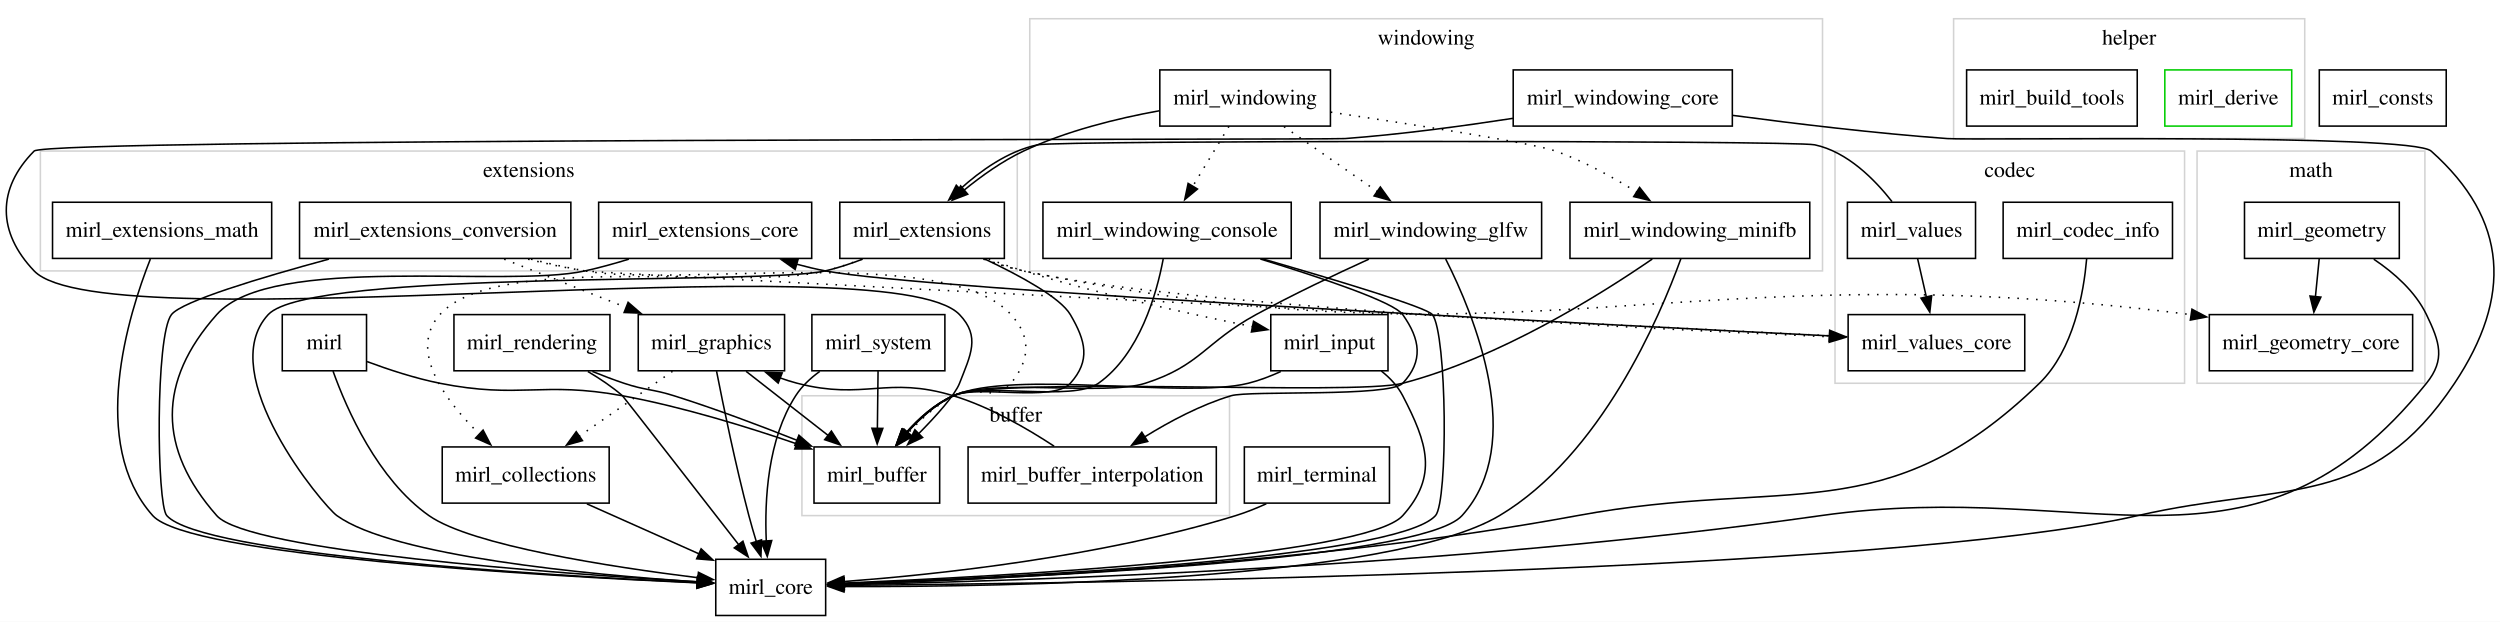
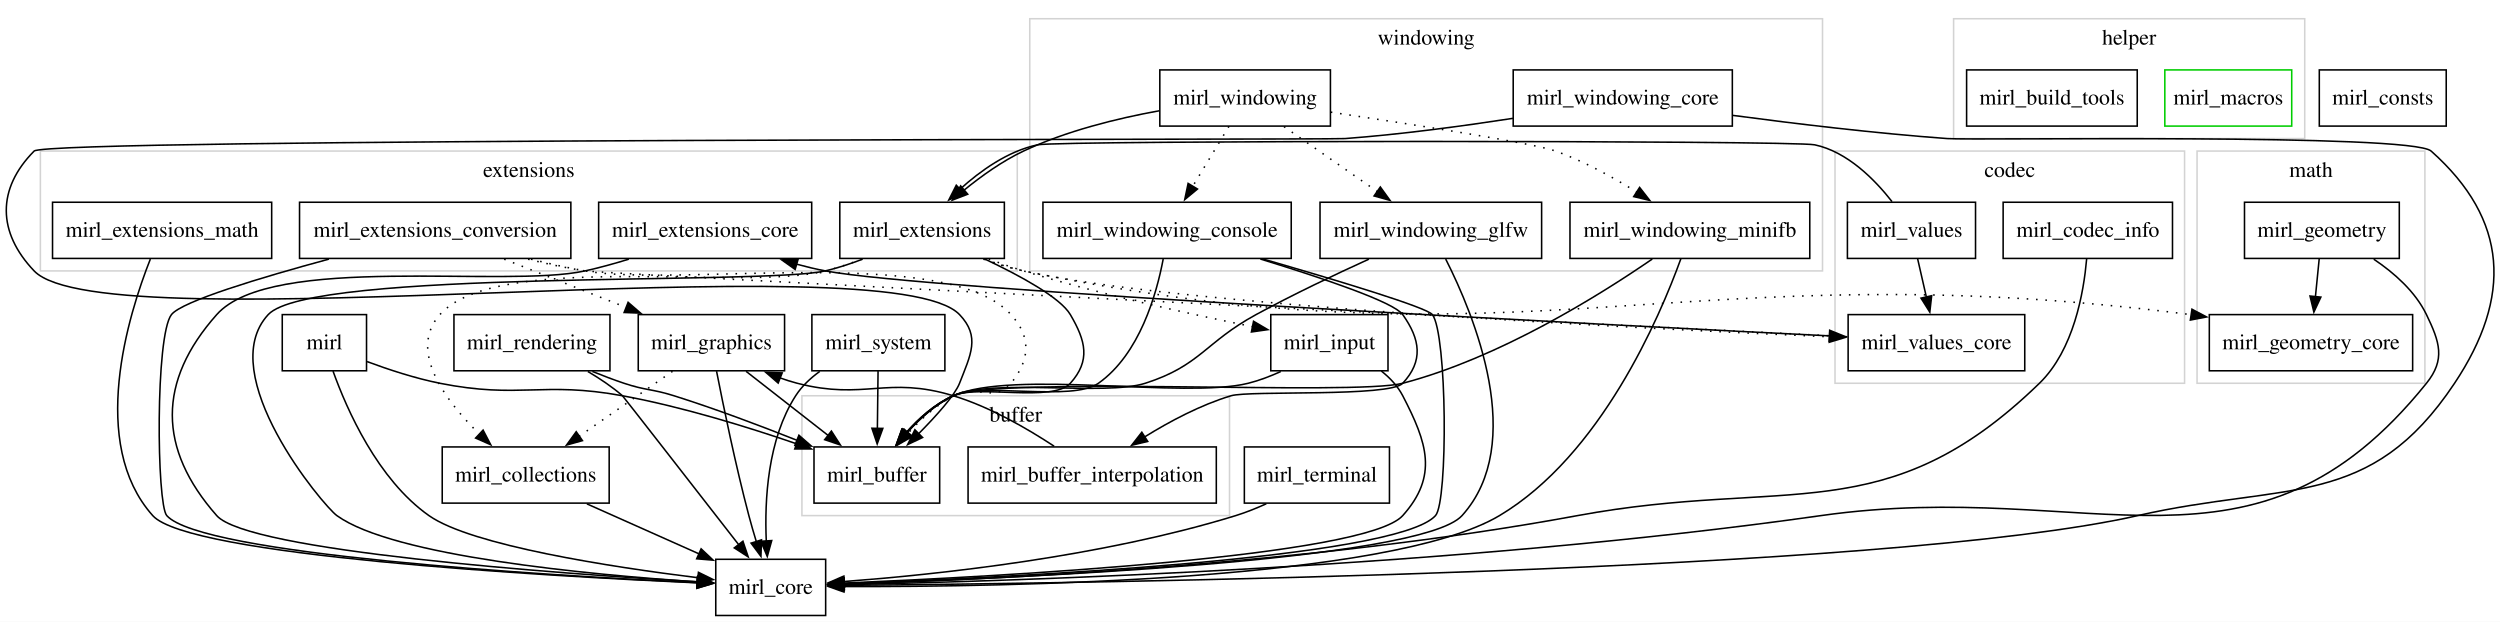
<svg xmlns="http://www.w3.org/2000/svg" width="1602pt" height="398pt" viewBox="0.00 0.00 1602.00 398.00">
  <g id="graph0" class="graph" transform="scale(1 1) rotate(0) translate(4 394.4)">
    <polygon fill="white" stroke="none" points="-4,4 -4,-394.4 1598.35,-394.4 1598.35,4 -4,4" />
    <g id="clust1" class="cluster">
      <polygon fill="none" stroke="lightgray" points="509.87,-64 509.87,-140.8 783.87,-140.8 783.87,-64 509.87,-64" />
      <text xml:space="preserve" text-anchor="middle" x="646.87" y="-124.2" font-family="Times,serif" font-size="14.00">buffer</text>
    </g>
    <g id="clust2" class="cluster">
      <polygon fill="none" stroke="lightgray" points="1247.87,-305.6 1247.87,-382.4 1472.87,-382.4 1472.87,-305.6 1247.87,-305.6" />
      <text xml:space="preserve" text-anchor="middle" x="1360.37" y="-365.8" font-family="Times,serif" font-size="14.00">helper</text>
    </g>
    <g id="clust3" class="cluster">
      <polygon fill="none" stroke="lightgray" points="1171.87,-148.8 1171.87,-297.6 1395.87,-297.6 1395.87,-148.8 1171.87,-148.8" />
      <text xml:space="preserve" text-anchor="middle" x="1283.87" y="-281" font-family="Times,serif" font-size="14.00">codec</text>
    </g>
    <g id="clust4" class="cluster">
      <polygon fill="none" stroke="lightgray" points="21.87,-220.8 21.87,-297.6 647.87,-297.6 647.87,-220.8 21.87,-220.8" />
      <text xml:space="preserve" text-anchor="middle" x="334.87" y="-281" font-family="Times,serif" font-size="14.00">extensions</text>
    </g>
    <g id="clust5" class="cluster">
      <polygon fill="none" stroke="lightgray" points="1403.87,-148.8 1403.87,-297.6 1549.87,-297.6 1549.87,-148.8 1403.87,-148.8" />
      <text xml:space="preserve" text-anchor="middle" x="1476.87" y="-281" font-family="Times,serif" font-size="14.00">math</text>
    </g>
    <g id="clust6" class="cluster">
      <polygon fill="none" stroke="lightgray" points="655.87,-220.8 655.87,-382.4 1163.87,-382.4 1163.87,-220.8 655.87,-220.8" />
      <text xml:space="preserve" text-anchor="middle" x="909.87" y="-365.8" font-family="Times,serif" font-size="14.00">windowing</text>
    </g>
    <g id="node1" class="node">
      <polygon fill="none" stroke="black" points="598.14,-108 517.61,-108 517.61,-72 598.14,-72 598.14,-108" />
      <text xml:space="preserve" text-anchor="middle" x="557.87" y="-85.8" font-family="Times,serif" font-size="14.00">mirl_buffer</text>
    </g>
    <g id="node2" class="node">
      <polygon fill="none" stroke="black" points="775.41,-108 616.34,-108 616.34,-72 775.41,-72 775.41,-108" />
      <text xml:space="preserve" text-anchor="middle" x="695.87" y="-85.8" font-family="Times,serif" font-size="14.00">mirl_buffer_interpolation</text>
    </g>
    <g id="node23" class="node">
      <polygon fill="none" stroke="black" points="498.75,-192.8 404.99,-192.8 404.99,-156.8 498.75,-156.8 498.75,-192.8" />
      <text xml:space="preserve" text-anchor="middle" x="451.87" y="-170.6" font-family="Times,serif" font-size="14.00">mirl_graphics</text>
    </g>
    <g id="edge3" class="edge">
      <path fill="none" stroke="black" d="M671.48,-108.46C654.29,-119.78 630.25,-133.7 606.87,-140.8 564.21,-153.76 550.04,-137.63 506.87,-148.8 503.15,-149.76 499.38,-150.96 495.63,-152.31" />
      <polygon fill="black" stroke="black" points="494.65,-148.93 486.64,-155.87 497.22,-155.44 494.65,-148.93" />
    </g>
    <g id="node3" class="node">
      <polygon fill="none" stroke="black" points="1365.54,-349.6 1256.2,-349.6 1256.2,-313.6 1365.54,-313.6 1365.54,-349.6" />
      <text xml:space="preserve" text-anchor="middle" x="1310.87" y="-327.4" font-family="Times,serif" font-size="14.00">mirl_build_tools</text>
    </g>
    <g id="node4" class="node">
      <polygon fill="none" stroke="#00cd00" points="1464.53,-349.6 1383.22,-349.6 1383.22,-313.6 1464.53,-313.6 1464.53,-349.6" />
-       <text xml:space="preserve" text-anchor="middle" x="1423.87" y="-327.4" font-family="Times,serif" font-size="14.00">mirl_derive</text>
+       <text xml:space="preserve" text-anchor="middle" x="1423.87" y="-327.4" font-family="Times,serif" font-size="14.00">mirl_macros</text>
    </g>
    <g id="node5" class="node">
      <polygon fill="none" stroke="black" points="1388.13,-264.8 1279.61,-264.8 1279.61,-228.8 1388.13,-228.8 1388.13,-264.8" />
      <text xml:space="preserve" text-anchor="middle" x="1333.87" y="-242.6" font-family="Times,serif" font-size="14.00">mirl_codec_info</text>
    </g>
    <g id="node22" class="node">
      <polygon fill="none" stroke="black" points="525.08,-36 454.66,-36 454.66,0 525.08,0 525.08,-36" />
      <text xml:space="preserve" text-anchor="middle" x="489.87" y="-13.8" font-family="Times,serif" font-size="14.00">mirl_core</text>
    </g>
    <g id="edge4" class="edge">
      <path fill="none" stroke="black" d="M1333.13,-228.54C1331.26,-206.91 1324.82,-170.1 1302.87,-148.8 1204.65,-53.51 1141.44,-88.89 1006.87,-64 835.43,-32.29 627.75,-22.8 536.59,-20.07" />
      <polygon fill="black" stroke="black" points="536.9,-16.57 526.8,-19.79 536.7,-23.57 536.9,-16.57" />
    </g>
    <g id="node6" class="node">
      <polygon fill="none" stroke="black" points="1261.92,-264.8 1179.82,-264.8 1179.82,-228.8 1261.92,-228.8 1261.92,-264.8" />
      <text xml:space="preserve" text-anchor="middle" x="1220.87" y="-242.6" font-family="Times,serif" font-size="14.00">mirl_values</text>
    </g>
    <g id="node7" class="node">
      <polygon fill="none" stroke="black" points="1293.46,-192.8 1180.28,-192.8 1180.28,-156.8 1293.46,-156.8 1293.46,-192.8" />
      <text xml:space="preserve" text-anchor="middle" x="1236.87" y="-170.6" font-family="Times,serif" font-size="14.00">mirl_values_core</text>
    </g>
    <g id="edge31" class="edge">
      <path fill="none" stroke="black" d="M1224.83,-228.5C1226.51,-221.12 1228.52,-212.32 1230.41,-204.05" />
      <polygon fill="black" stroke="black" points="1233.81,-204.91 1232.62,-194.38 1226.98,-203.35 1233.81,-204.91" />
    </g>
    <g id="node8" class="node">
      <polygon fill="none" stroke="black" points="639.59,-264.8 534.15,-264.8 534.15,-228.8 639.59,-228.8 639.59,-264.8" />
      <text xml:space="preserve" text-anchor="middle" x="586.87" y="-242.6" font-family="Times,serif" font-size="14.00">mirl_extensions</text>
    </g>
    <g id="edge30" class="edge">
      <path fill="none" stroke="black" d="M1208.41,-265.19C1197.38,-279.32 1179.81,-297.16 1158.87,-301.6 1145.34,-304.47 674.4,-304.47 660.87,-301.6 641.89,-297.57 624.26,-285.04 610.98,-272.97" />
      <polygon fill="black" stroke="black" points="613.64,-270.67 604,-266.26 608.78,-275.71 613.64,-270.67" />
    </g>
    <g id="node10" class="node">
      <polygon fill="none" stroke="black" points="516.13,-264.8 379.61,-264.8 379.61,-228.8 516.13,-228.8 516.13,-264.8" />
      <text xml:space="preserve" text-anchor="middle" x="447.87" y="-242.6" font-family="Times,serif" font-size="14.00">mirl_extensions_core</text>
    </g>
    <g id="edge32" class="edge">
      <path fill="none" stroke="black" d="M1179.83,-178.58C1022.26,-186.38 588.4,-208.68 524.87,-220.8 518.83,-221.95 512.61,-223.44 506.44,-225.12" />
      <polygon fill="black" stroke="black" points="505.53,-221.74 496.9,-227.88 507.48,-228.46 505.53,-221.74" />
    </g>
    <g id="edge6" class="edge">
      <path fill="none" stroke="black" d="M627.19,-228.35C650.12,-217.51 675.51,-203.63 681.87,-192.8 691.77,-175.94 694.95,-163.34 681.87,-148.8 670.67,-136.34 621.96,-148.09 606.87,-140.8 595.57,-135.34 585.39,-126.16 577.29,-117.15" />
      <polygon fill="black" stroke="black" points="579.98,-114.92 570.87,-109.51 574.62,-119.42 579.98,-114.92" />
    </g>
    <g id="edge11" class="edge">
      <path fill="none" stroke="black" stroke-dasharray="1,5" d="M626.88,-228.34C635.01,-225.38 643.62,-222.66 651.87,-220.8 748.54,-198.98 1036.22,-184.33 1168.7,-178.56" />
      <polygon fill="black" stroke="black" points="1168.53,-182.07 1178.37,-178.14 1168.22,-175.08 1168.53,-182.07" />
    </g>
    <g id="node13" class="node">
      <polygon fill="none" stroke="black" points="1542.02,-192.8 1411.73,-192.8 1411.73,-156.8 1542.02,-156.8 1542.02,-192.8" />
      <text xml:space="preserve" text-anchor="middle" x="1476.87" y="-170.6" font-family="Times,serif" font-size="14.00">mirl_geometry_core</text>
    </g>
    <g id="edge9" class="edge">
      <path fill="none" stroke="black" stroke-dasharray="1,5" d="M626.12,-228.33C634.47,-225.29 643.34,-222.55 651.87,-220.8 977.76,-153.96 1069.89,-235.05 1399.87,-192.8 1399.99,-192.78 1400.11,-192.77 1400.23,-192.75" />
      <polygon fill="black" stroke="black" points="1400.61,-196.24 1409.98,-191.3 1399.58,-189.31 1400.61,-196.24" />
    </g>
    <g id="node20" class="node">
      <polygon fill="none" stroke="black" points="386.36,-108 279.38,-108 279.38,-72 386.36,-72 386.36,-108" />
      <text xml:space="preserve" text-anchor="middle" x="332.87" y="-85.8" font-family="Times,serif" font-size="14.00">mirl_collections</text>
    </g>
    <g id="edge7" class="edge">
      <path fill="none" stroke="black" stroke-dasharray="1,5" d="M548.38,-228.42C540.72,-225.49 532.63,-222.77 524.87,-220.8 471.32,-207.24 314.67,-234 277.87,-192.8 257.37,-169.85 281.1,-137.91 303.47,-115.96" />
      <polygon fill="black" stroke="black" points="305.56,-118.8 310.46,-109.4 300.77,-113.69 305.56,-118.8" />
    </g>
    <g id="edge8" class="edge">
      <path fill="none" stroke="black" d="M548.77,-228.33C541,-225.37 532.78,-222.66 524.87,-220.8 486.14,-211.7 194.88,-222.01 167.87,-192.8 132.63,-154.69 203.03,-70.4 211.87,-64 247.96,-37.89 373.51,-26.15 442.89,-21.55" />
      <polygon fill="black" stroke="black" points="443.07,-25.05 452.83,-20.92 442.63,-18.06 443.07,-25.05" />
    </g>
    <g id="node24" class="node">
      <polygon fill="none" stroke="black" points="885.43,-192.8 810.32,-192.8 810.32,-156.8 885.43,-156.8 885.43,-192.8" />
      <text xml:space="preserve" text-anchor="middle" x="847.87" y="-170.6" font-family="Times,serif" font-size="14.00">mirl_input</text>
    </g>
    <g id="edge10" class="edge">
      <path fill="none" stroke="black" stroke-dasharray="1,5" d="M629.58,-228.39C636.95,-225.67 644.59,-223.02 651.87,-220.8 701.1,-205.76 758.64,-193.12 798.59,-185.1" />
      <polygon fill="black" stroke="black" points="799.27,-188.53 808.39,-183.16 797.91,-181.67 799.27,-188.53" />
    </g>
    <g id="node9" class="node">
      <polygon fill="none" stroke="black" points="361.8,-264.8 187.94,-264.8 187.94,-228.8 361.8,-228.8 361.8,-264.8" />
      <text xml:space="preserve" text-anchor="middle" x="274.87" y="-242.6" font-family="Times,serif" font-size="14.00">mirl_extensions_conversion</text>
    </g>
    <g id="edge12" class="edge">
      <path fill="none" stroke="black" stroke-dasharray="1,5" d="M336.28,-228.33C347.71,-225.5 359.6,-222.83 370.87,-220.8 430.89,-209.97 603.01,-238.07 643.87,-192.8 656.97,-178.28 656.15,-164.02 643.87,-148.8 633.31,-135.71 621.61,-148.91 606.87,-140.8 596.03,-134.83 586.05,-125.72 577.97,-116.91" />
      <polygon fill="black" stroke="black" points="580.73,-114.75 571.54,-109.47 575.43,-119.32 580.73,-114.75" />
    </g>
    <g id="edge15" class="edge">
      <path fill="none" stroke="black" stroke-dasharray="1,5" d="M334.4,-228.3C346.38,-225.34 358.96,-222.64 370.87,-220.8 380.71,-219.28 965.49,-189.55 1168.41,-179.27" />
      <polygon fill="black" stroke="black" points="1168.47,-182.77 1178.28,-178.77 1168.12,-175.78 1168.47,-182.77" />
    </g>
    <g id="edge13" class="edge">
      <path fill="none" stroke="black" d="M206.77,-228.37C162.77,-216.45 112.51,-201.32 105.87,-192.8 95.49,-179.49 96.37,-71.3 102.87,-64 125.16,-38.97 344.89,-25.72 442.99,-21.02" />
      <polygon fill="black" stroke="black" points="443,-24.52 452.82,-20.56 442.67,-17.53 443,-24.52" />
    </g>
    <g id="edge14" class="edge">
      <path fill="none" stroke="black" stroke-dasharray="1,5" d="M319.08,-228.32C342.82,-218.93 372.3,-207.27 397.44,-197.33" />
      <polygon fill="black" stroke="black" points="398.5,-200.67 406.51,-193.74 395.93,-194.16 398.5,-200.67" />
    </g>
    <g id="edge16" class="edge">
      <path fill="none" stroke="black" d="M398.97,-228.34C389.73,-225.49 380.07,-222.82 370.87,-220.8 319.29,-209.48 169.95,-232.28 134.87,-192.8 96.85,-150 97.02,-106.95 134.87,-64 154.94,-41.23 351.26,-27 443.03,-21.54" />
      <polygon fill="black" stroke="black" points="443.18,-25.04 452.96,-20.96 442.78,-18.05 443.18,-25.04" />
    </g>
    <g id="node11" class="node">
      <polygon fill="none" stroke="black" points="170.09,-264.8 29.66,-264.8 29.66,-228.8 170.09,-228.8 170.09,-264.8" />
      <text xml:space="preserve" text-anchor="middle" x="99.87" y="-242.6" font-family="Times,serif" font-size="14.00">mirl_extensions_math</text>
    </g>
    <g id="edge17" class="edge">
      <path fill="none" stroke="black" d="M92.35,-228.4C78.2,-192.63 52.54,-110.29 93.87,-64 116.78,-38.34 343.09,-25.39 442.94,-20.89" />
      <polygon fill="black" stroke="black" points="442.84,-24.4 452.67,-20.46 442.53,-17.4 442.84,-24.4" />
    </g>
    <g id="node12" class="node">
      <polygon fill="none" stroke="black" points="1533.47,-264.8 1434.27,-264.8 1434.27,-228.8 1533.47,-228.8 1533.47,-264.8" />
      <text xml:space="preserve" text-anchor="middle" x="1483.87" y="-242.6" font-family="Times,serif" font-size="14.00">mirl_geometry</text>
    </g>
    <g id="edge19" class="edge">
      <path fill="none" stroke="black" d="M1482.14,-228.5C1481.41,-221.21 1480.54,-212.53 1479.73,-204.34" />
      <polygon fill="black" stroke="black" points="1483.21,-204.01 1478.73,-194.41 1476.25,-204.71 1483.21,-204.01" />
    </g>
    <g id="edge18" class="edge">
      <path fill="none" stroke="black" d="M1517.1,-228.31C1530.15,-219.55 1543.7,-207.62 1550.87,-192.8 1559.39,-175.2 1563.13,-164.03 1550.87,-148.8 1440.18,-11.3 1337.64,-88.8 1162.87,-64 929.36,-30.86 646.7,-22.01 536.77,-19.75" />
      <polygon fill="black" stroke="black" points="537.03,-16.25 526.97,-19.55 536.9,-23.25 537.03,-16.25" />
    </g>
    <g id="node14" class="node">
      <polygon fill="none" stroke="black" points="848.54,-349.6 739.21,-349.6 739.21,-313.6 848.54,-313.6 848.54,-349.6" />
      <text xml:space="preserve" text-anchor="middle" x="793.87" y="-327.4" font-family="Times,serif" font-size="14.00">mirl_windowing</text>
    </g>
    <g id="edge33" class="edge">
      <path fill="none" stroke="black" d="M738.8,-323.41C711.71,-318.49 679.11,-310.46 651.87,-297.6 638.31,-291.2 624.89,-281.62 613.8,-272.57" />
      <polygon fill="black" stroke="black" points="616.12,-269.95 606.23,-266.15 611.59,-275.29 616.12,-269.95" />
    </g>
    <g id="node15" class="node">
      <polygon fill="none" stroke="black" points="823.42,-264.8 664.32,-264.8 664.32,-228.8 823.42,-228.8 823.42,-264.8" />
      <text xml:space="preserve" text-anchor="middle" x="743.87" y="-242.6" font-family="Times,serif" font-size="14.00">mirl_windowing_console</text>
    </g>
    <g id="edge34" class="edge">
      <path fill="none" stroke="black" stroke-dasharray="1,5" d="M783.51,-313.44C776.79,-302.31 767.88,-287.55 760.21,-274.85" />
      <polygon fill="black" stroke="black" points="763.34,-273.27 755.17,-266.51 757.35,-276.88 763.34,-273.27" />
    </g>
    <g id="node17" class="node">
      <polygon fill="none" stroke="black" points="983.87,-264.8 841.87,-264.8 841.87,-228.8 983.87,-228.8 983.87,-264.8" />
      <text xml:space="preserve" text-anchor="middle" x="912.87" y="-242.6" font-family="Times,serif" font-size="14.00">mirl_windowing_glfw</text>
    </g>
    <g id="edge35" class="edge">
      <path fill="none" stroke="black" stroke-dasharray="1,5" d="M818.82,-313.24C836.19,-301.15 859.58,-284.88 878.69,-271.58" />
      <polygon fill="black" stroke="black" points="880.51,-274.58 886.72,-266 876.51,-268.84 880.51,-274.58" />
    </g>
    <g id="node18" class="node">
      <polygon fill="none" stroke="black" points="1155.7,-264.8 1002.04,-264.8 1002.04,-228.8 1155.7,-228.8 1155.7,-264.8" />
      <text xml:space="preserve" text-anchor="middle" x="1078.87" y="-242.6" font-family="Times,serif" font-size="14.00">mirl_windowing_minifb</text>
    </g>
    <g id="edge36" class="edge">
      <path fill="none" stroke="black" stroke-dasharray="1,5" d="M848.76,-322.53C902.91,-314.41 979.48,-302.41 992.87,-297.6 1010.99,-291.1 1029.65,-280.8 1044.94,-271.26" />
      <polygon fill="black" stroke="black" points="1046.66,-274.31 1053.18,-265.96 1042.88,-268.42 1046.66,-274.31" />
    </g>
    <g id="edge37" class="edge">
      <path fill="none" stroke="black" d="M741.38,-228.42C737.15,-205.95 726.3,-167.48 699.87,-148.8 682.93,-136.83 625.64,-149.63 606.87,-140.8 595.51,-135.46 585.33,-126.29 577.23,-117.27" />
      <polygon fill="black" stroke="black" points="579.92,-115.04 570.82,-109.61 574.55,-119.53 579.92,-115.04" />
    </g>
    <g id="edge38" class="edge">
      <path fill="none" stroke="black" d="M803.64,-228.42C843.33,-216.27 889.17,-200.85 894.87,-192.8 906.18,-176.85 908.19,-163.12 894.87,-148.8 886.53,-139.83 796.61,-144.32 784.87,-140.8 765.35,-134.95 745.39,-124.29 729.33,-114.33" />
      <polygon fill="black" stroke="black" points="731.46,-111.53 721.15,-109.08 727.68,-117.43 731.46,-111.53" />
    </g>
    <g id="edge39" class="edge">
      <path fill="none" stroke="black" d="M805.36,-228.43C852.59,-214.81 910.35,-197.4 913.87,-192.8 923.31,-180.48 923.93,-72.95 915.87,-64 890.85,-36.19 642,-24.3 536.62,-20.48" />
      <polygon fill="black" stroke="black" points="537.03,-16.99 526.91,-20.14 536.78,-23.99 537.03,-16.99" />
    </g>
    <g id="node16" class="node">
      <polygon fill="none" stroke="black" points="1106.08,-349.6 965.66,-349.6 965.66,-313.6 1106.08,-313.6 1106.08,-349.6" />
      <text xml:space="preserve" text-anchor="middle" x="1035.87" y="-327.4" font-family="Times,serif" font-size="14.00">mirl_windowing_core</text>
    </g>
    <g id="edge40" class="edge">
      <path fill="none" stroke="black" d="M965.5,-318.57C932.87,-313.54 893.5,-308.26 857.87,-305.6 846.24,-304.73 26.08,-305.89 17.87,-297.6 -6.15,-273.35 -5.69,-245.5 17.87,-220.8 63.4,-173.07 565.34,-240.53 610.87,-192.8 624.37,-178.65 617.96,-167.02 610.87,-148.8 607.92,-141.22 596.19,-128.13 584.51,-116.33" />
      <polygon fill="black" stroke="black" points="587.19,-114.05 577.62,-109.51 582.26,-119.03 587.19,-114.05" />
    </g>
    <g id="edge41" class="edge">
      <path fill="none" stroke="black" d="M1106.47,-320.45C1146.66,-315.09 1197.98,-308.94 1243.87,-305.6 1261.05,-304.35 1541,-309.05 1553.87,-297.6 1603.53,-253.41 1605.72,-204.12 1568.87,-148.8 1514.67,-67.42 1461.22,-85.67 1365.87,-64 1205.79,-27.61 694,-20.6 536.47,-19.29" />
      <polygon fill="black" stroke="black" points="536.86,-15.79 526.83,-19.21 536.8,-22.79 536.86,-15.79" />
    </g>
    <g id="edge42" class="edge">
      <path fill="none" stroke="black" d="M873.2,-228.35C851.53,-218.49 824.4,-205.6 800.87,-192.8 768.26,-175.05 765.23,-160.12 729.87,-148.8 703.78,-140.45 631.78,-152.2 606.87,-140.8 595.17,-135.44 584.75,-125.97 576.56,-116.72" />
      <polygon fill="black" stroke="black" points="579.45,-114.72 570.39,-109.22 574.04,-119.17 579.45,-114.72" />
    </g>
    <g id="edge43" class="edge">
      <path fill="none" stroke="black" d="M922.39,-228.41C940.53,-192.63 974.7,-110.3 932.87,-64 906.65,-34.98 645.04,-23.72 536.59,-20.28" />
      <polygon fill="black" stroke="black" points="536.98,-16.79 526.88,-19.98 536.76,-23.78 536.98,-16.79" />
    </g>
    <g id="edge44" class="edge">
      <path fill="none" stroke="black" d="M1054.78,-228.42C1020.99,-205.18 956.7,-165.01 894.87,-148.8 863.91,-140.68 636.22,-153.58 606.87,-140.8 595.07,-135.66 584.64,-126.23 576.46,-116.95" />
      <polygon fill="black" stroke="black" points="579.34,-114.94 570.3,-109.41 573.92,-119.36 579.34,-114.94" />
    </g>
    <g id="edge45" class="edge">
      <path fill="none" stroke="black" d="M1073.08,-228.54C1059.52,-191.11 1021.83,-102.75 956.87,-64 886.82,-22.21 640.54,-18.27 536.65,-18.53" />
      <polygon fill="black" stroke="black" points="536.79,-15.03 526.81,-18.57 536.82,-22.03 536.79,-15.03" />
    </g>
    <g id="node19" class="node">
      <polygon fill="none" stroke="black" points="230.87,-192.8 176.87,-192.8 176.87,-156.8 230.87,-156.8 230.87,-192.8" />
      <text xml:space="preserve" text-anchor="middle" x="203.87" y="-170.6" font-family="Times,serif" font-size="14.00">mirl</text>
    </g>
    <g id="edge1" class="edge">
      <path fill="none" stroke="black" d="M231.17,-162.7C244.94,-157.58 262.05,-151.96 277.87,-148.8 328.98,-138.6 343.61,-150.25 394.87,-140.8 433.01,-133.77 474.81,-120.88 506.54,-109.98" />
      <polygon fill="black" stroke="black" points="507.6,-113.32 515.89,-106.72 505.29,-106.71 507.6,-113.32" />
    </g>
    <g id="edge2" class="edge">
      <path fill="none" stroke="black" d="M209.39,-156.63C218.22,-132.01 237.99,-87.12 270.87,-64 298.14,-44.83 387.42,-31.12 443.22,-24.18" />
      <polygon fill="black" stroke="black" points="443.57,-27.66 453.08,-22.98 442.73,-20.71 443.57,-27.66" />
    </g>
    <g id="edge5" class="edge">
      <path fill="none" stroke="black" d="M372.08,-71.52C393.88,-61.8 421.12,-49.65 443.92,-39.49" />
      <polygon fill="black" stroke="black" points="445.28,-42.71 452.99,-35.44 442.43,-36.32 445.28,-42.71" />
    </g>
    <g id="node21" class="node">
      <polygon fill="none" stroke="black" points="1563.54,-349.6 1482.21,-349.6 1482.21,-313.6 1563.54,-313.6 1563.54,-349.6" />
      <text xml:space="preserve" text-anchor="middle" x="1522.87" y="-327.4" font-family="Times,serif" font-size="14.00">mirl_consts</text>
    </g>
    <g id="edge20" class="edge">
      <path fill="none" stroke="black" d="M474.09,-156.44C489.36,-144.52 509.83,-128.52 526.72,-115.33" />
      <polygon fill="black" stroke="black" points="528.76,-118.18 534.49,-109.27 524.45,-112.66 528.76,-118.18" />
    </g>
    <g id="edge21" class="edge">
      <path fill="none" stroke="black" stroke-dasharray="1,5" d="M426.93,-156.44C409.55,-144.35 386.16,-128.08 367.05,-114.78" />
      <polygon fill="black" stroke="black" points="369.23,-112.04 359.03,-109.2 365.24,-117.78 369.23,-112.04" />
    </g>
    <g id="edge22" class="edge">
      <path fill="none" stroke="black" d="M455.16,-156.57C459.41,-134.86 467.3,-96.45 475.87,-64 477.31,-58.55 478.99,-52.78 480.67,-47.25" />
      <polygon fill="black" stroke="black" points="483.96,-48.46 483.61,-37.87 477.28,-46.36 483.96,-48.46" />
    </g>
    <g id="edge23" class="edge">
      <path fill="none" stroke="black" d="M816.74,-156.33C810.04,-153.29 802.87,-150.55 795.87,-148.8 755.09,-138.59 645.29,-157.86 606.87,-140.8 595.11,-135.58 584.68,-126.13 576.5,-116.86" />
      <polygon fill="black" stroke="black" points="579.38,-114.85 570.34,-109.33 573.97,-119.29 579.38,-114.85" />
    </g>
    <g id="edge24" class="edge">
      <path fill="none" stroke="black" d="M881.15,-156.66C886.68,-152.27 891.65,-146.99 894.87,-140.8 910.61,-110.51 917.64,-89.43 894.87,-64 871.33,-37.7 638.3,-25.05 536.76,-20.76" />
      <polygon fill="black" stroke="black" points="536.99,-17.27 526.85,-20.35 536.7,-24.26 536.99,-17.27" />
    </g>
    <g id="node25" class="node">
      <polygon fill="none" stroke="black" points="386.86,-192.8 286.89,-192.8 286.89,-156.8 386.86,-156.8 386.86,-192.8" />
      <text xml:space="preserve" text-anchor="middle" x="336.87" y="-170.6" font-family="Times,serif" font-size="14.00">mirl_rendering</text>
    </g>
    <g id="edge25" class="edge">
      <path fill="none" stroke="black" d="M375.58,-156.39C382.28,-153.67 389.23,-151.02 395.87,-148.8 409.77,-144.15 413.89,-145.21 427.87,-140.8 454.26,-132.48 483.04,-121.65 506.8,-112.21" />
      <polygon fill="black" stroke="black" points="507.95,-115.51 515.93,-108.54 505.34,-109.02 507.95,-115.51" />
    </g>
    <g id="edge26" class="edge">
      <path fill="none" stroke="black" d="M372.69,-156.34C380.39,-151.81 388.21,-146.56 394.87,-140.8 395.44,-140.31 441.66,-80.95 469.41,-45.29" />
      <polygon fill="black" stroke="black" points="472.06,-47.6 475.44,-37.55 466.53,-43.3 472.06,-47.6" />
    </g>
    <g id="node26" class="node">
      <polygon fill="none" stroke="black" points="601.48,-192.8 516.26,-192.8 516.26,-156.8 601.48,-156.8 601.48,-192.8" />
      <text xml:space="preserve" text-anchor="middle" x="558.87" y="-170.6" font-family="Times,serif" font-size="14.00">mirl_system</text>
    </g>
    <g id="edge27" class="edge">
      <path fill="none" stroke="black" d="M558.66,-156.64C558.54,-145.95 558.37,-131.92 558.22,-119.57" />
      <polygon fill="black" stroke="black" points="561.72,-119.89 558.1,-109.93 554.72,-119.97 561.72,-119.89" />
    </g>
    <g id="edge28" class="edge">
      <path fill="none" stroke="black" d="M521.29,-156.38C515.31,-152.08 509.8,-146.91 505.87,-140.8 487.92,-112.94 485.87,-74.02 487.03,-47.74" />
      <polygon fill="black" stroke="black" points="490.52,-48.01 487.67,-37.81 483.53,-47.56 490.52,-48.01" />
    </g>
    <g id="node27" class="node">
      <polygon fill="none" stroke="black" points="886.36,-108 793.38,-108 793.38,-72 886.36,-72 886.36,-108" />
      <text xml:space="preserve" text-anchor="middle" x="839.87" y="-85.8" font-family="Times,serif" font-size="14.00">mirl_terminal</text>
    </g>
    <g id="edge29" class="edge">
      <path fill="none" stroke="black" d="M807.46,-71.6C801.1,-68.71 794.38,-66.01 787.87,-64 701.62,-37.41 596.3,-26.22 536.77,-21.75" />
      <polygon fill="black" stroke="black" points="537.23,-18.28 527.01,-21.05 536.73,-25.26 537.23,-18.28" />
    </g>
  </g>
</svg>
